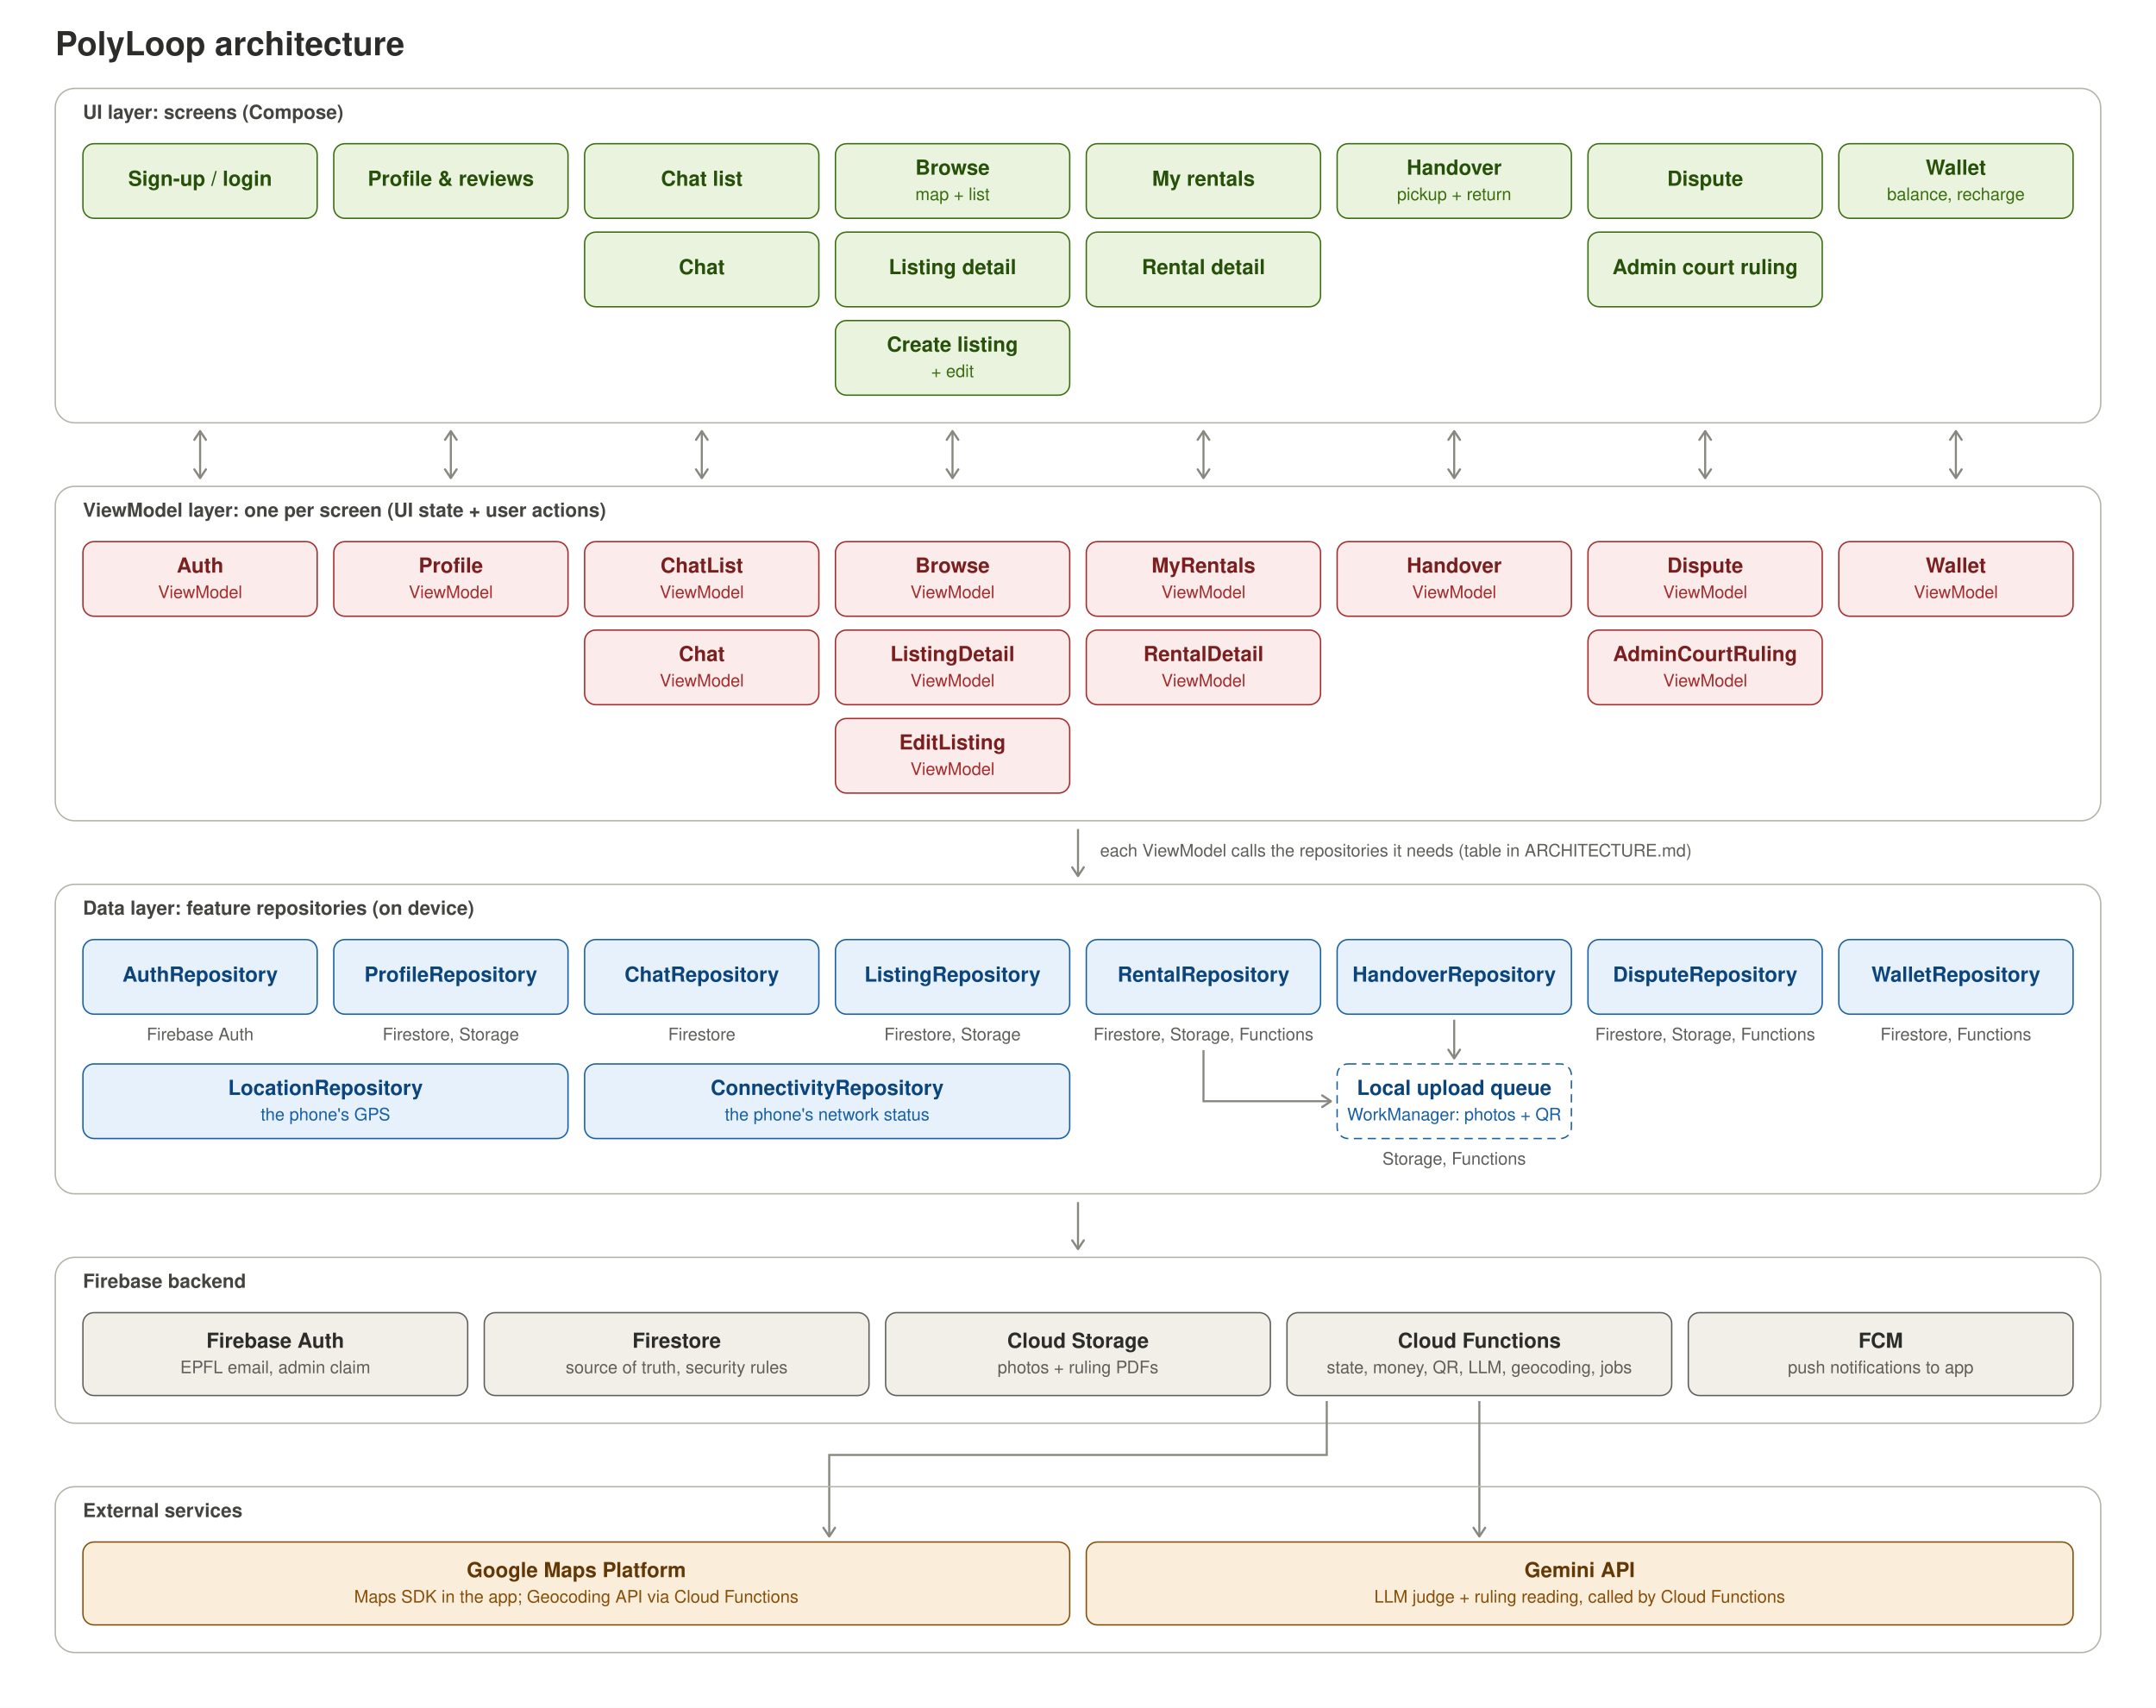
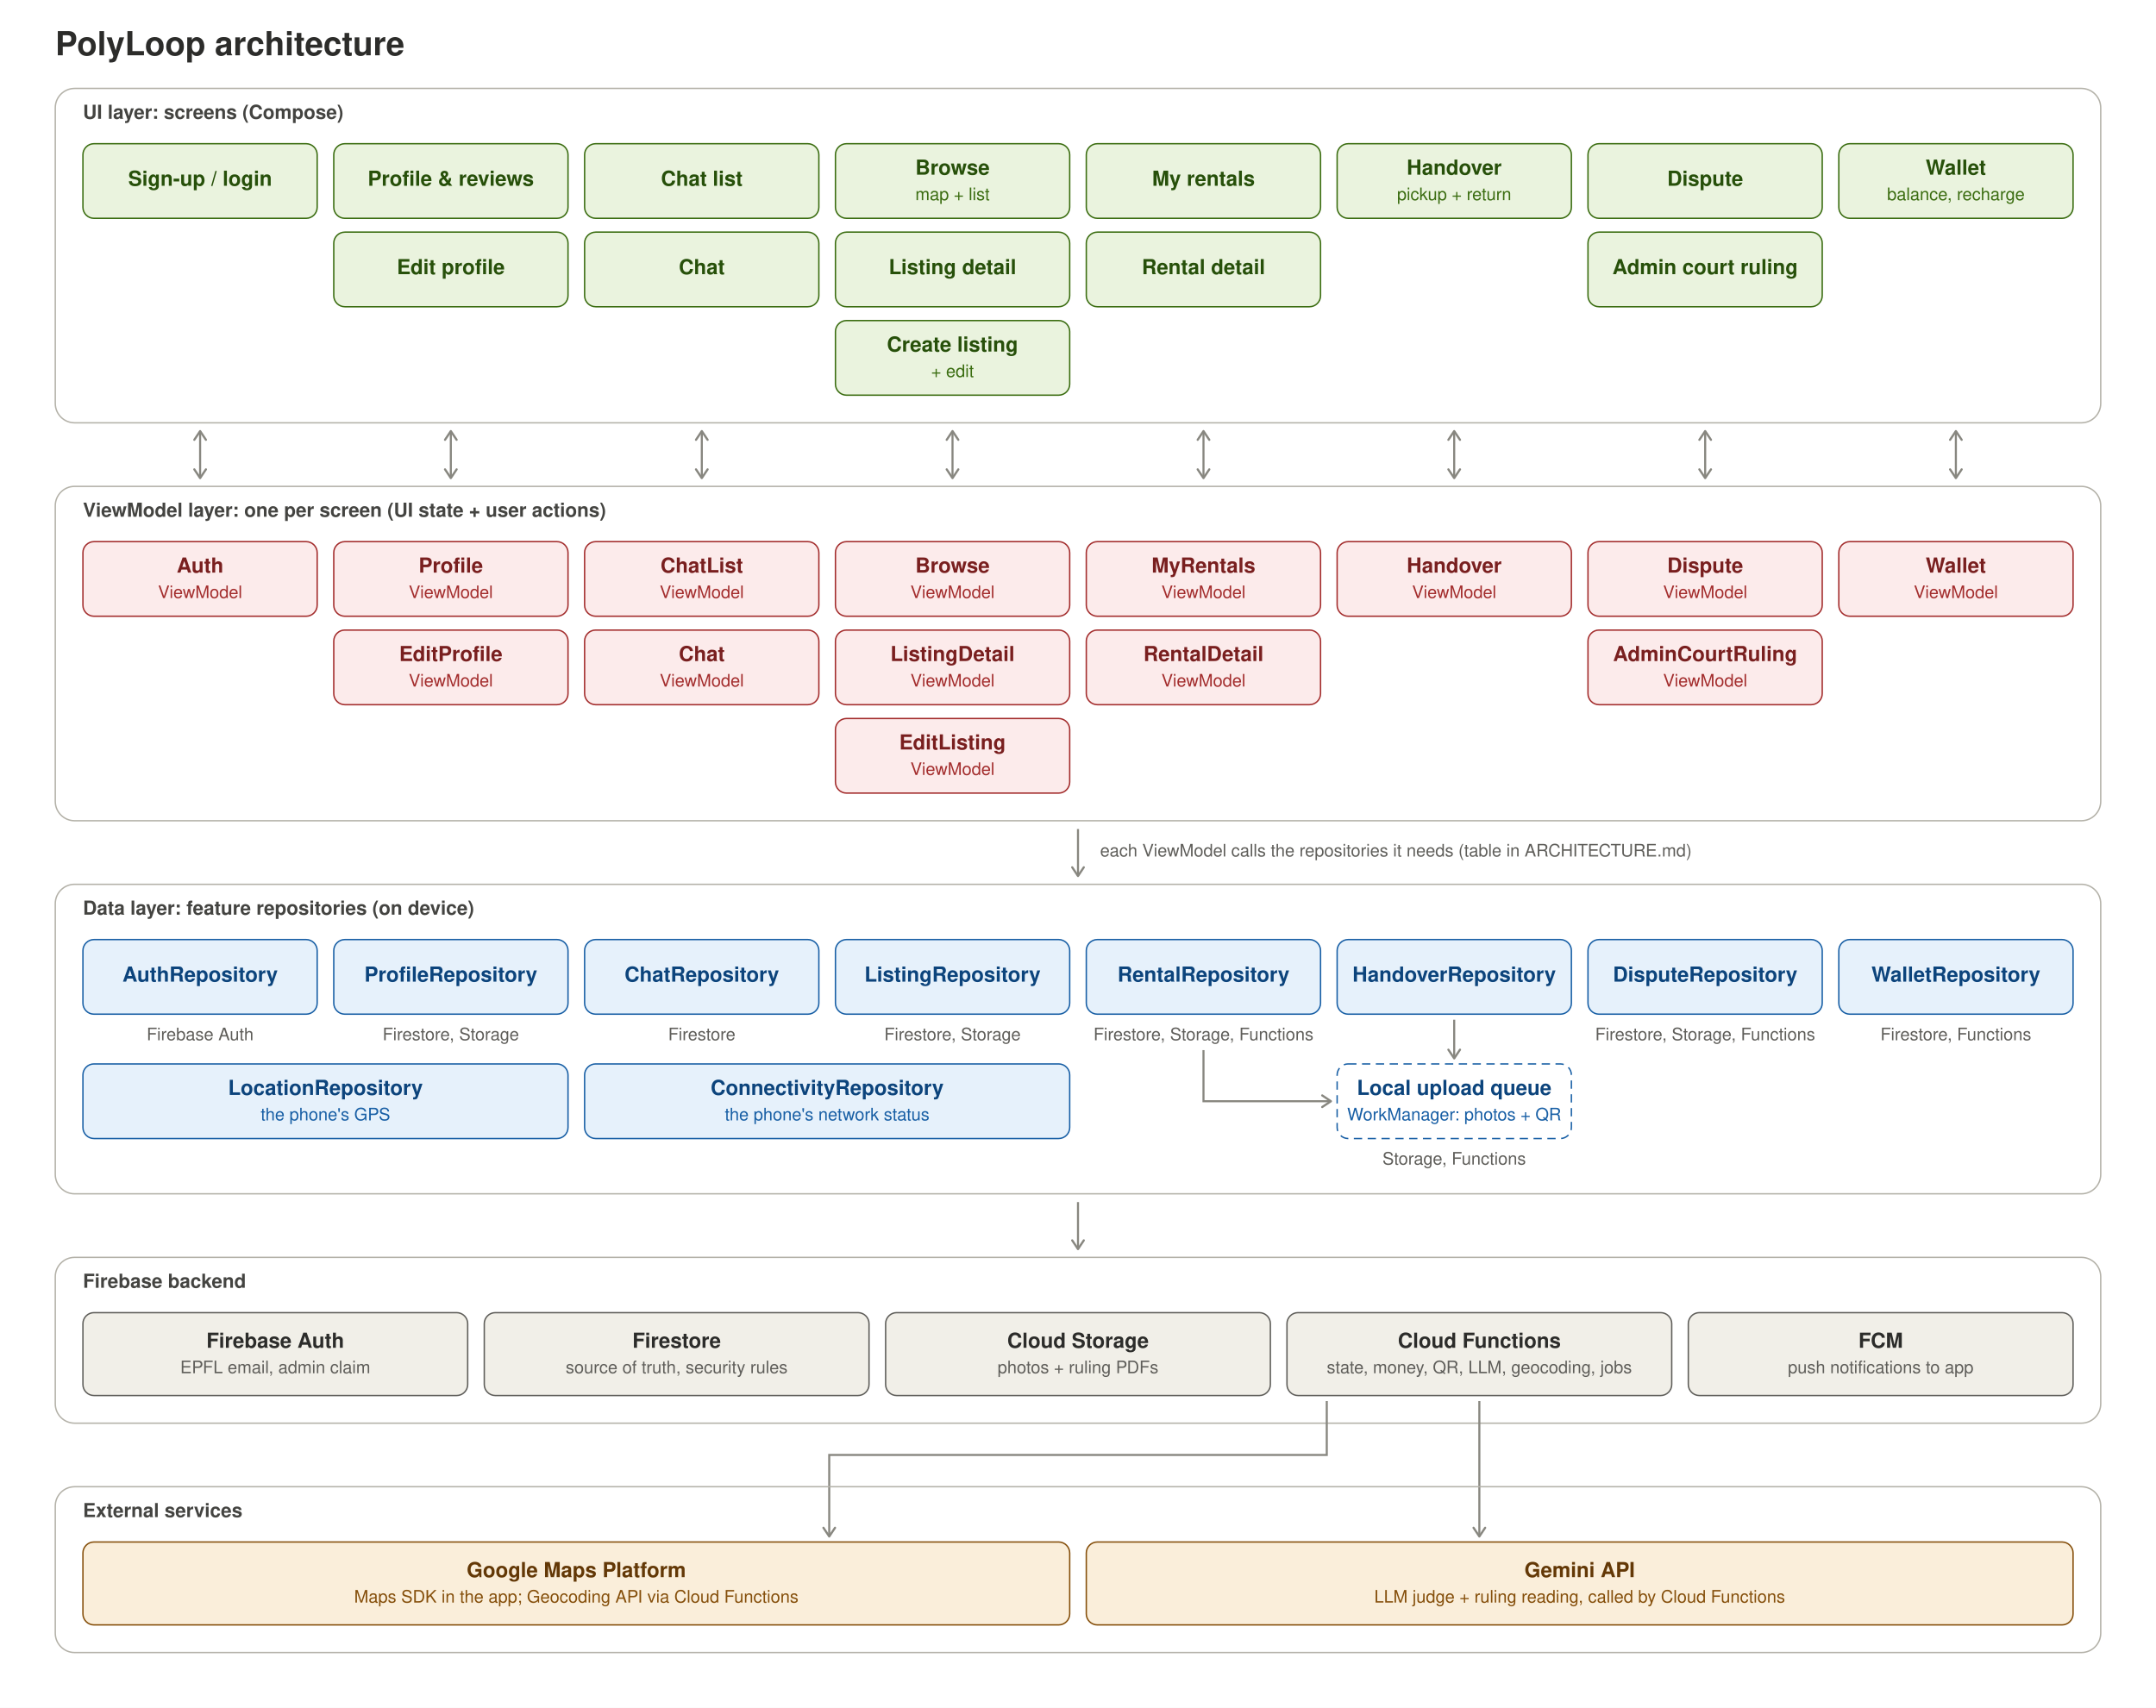
<svg xmlns="http://www.w3.org/2000/svg" width="1560" height="1236" viewBox="0 0 1560 1236">
  <defs>
    <marker id="a" viewBox="0 0 10 10" refX="8" refY="5" markerWidth="7" markerHeight="7" orient="auto-start-reverse">
      <path d="M2 1L8 5L2 9" fill="none" stroke="#888780" stroke-width="1.5" stroke-linecap="round" stroke-linejoin="round" />
    </marker>
  </defs>
  <rect width="1560" height="1236" fill="#FFFFFF" />
  <text x="40" y="40" font-family="Helvetica, Arial, sans-serif" font-size="24" font-weight="bold" fill="#2C2C2A">PolyLoop architecture</text>
  <rect x="40" y="64" width="1480" height="242" rx="14" fill="none" stroke="#B4B2A9" stroke-width="1" />
  <text x="60" y="86" font-family="Helvetica, Arial, sans-serif" font-size="14" font-weight="bold" fill="#444441">UI layer: screens (Compose)</text>
  <rect x="60.0" y="104.0" width="169.5" height="54.0" rx="8" fill="#EAF3DE" stroke="#3B6D11" stroke-width="1" />
  <text x="144.8" y="131.0" text-anchor="middle" dominant-baseline="central" font-family="Helvetica, Arial, sans-serif" font-size="15" font-weight="bold" fill="#27500A">Sign-up / login</text>
  <rect x="241.5" y="104.0" width="169.5" height="54.0" rx="8" fill="#EAF3DE" stroke="#3B6D11" stroke-width="1" />
  <text x="326.2" y="131.0" text-anchor="middle" dominant-baseline="central" font-family="Helvetica, Arial, sans-serif" font-size="15" font-weight="bold" fill="#27500A">Profile &amp; reviews</text>
+   <rect x="241.5" y="168.0" width="169.5" height="54.0" rx="8" fill="#EAF3DE" stroke="#3B6D11" stroke-width="1" />
+   <text x="326.2" y="195.0" text-anchor="middle" dominant-baseline="central" font-family="Helvetica, Arial, sans-serif" font-size="15" font-weight="bold" fill="#27500A">Edit profile</text>
  <rect x="423.0" y="104.0" width="169.5" height="54.0" rx="8" fill="#EAF3DE" stroke="#3B6D11" stroke-width="1" />
  <text x="507.8" y="131.0" text-anchor="middle" dominant-baseline="central" font-family="Helvetica, Arial, sans-serif" font-size="15" font-weight="bold" fill="#27500A">Chat list</text>
  <rect x="423.0" y="168.0" width="169.5" height="54.0" rx="8" fill="#EAF3DE" stroke="#3B6D11" stroke-width="1" />
  <text x="507.8" y="195.0" text-anchor="middle" dominant-baseline="central" font-family="Helvetica, Arial, sans-serif" font-size="15" font-weight="bold" fill="#27500A">Chat</text>
  <rect x="604.5" y="104.0" width="169.5" height="54.0" rx="8" fill="#EAF3DE" stroke="#3B6D11" stroke-width="1" />
  <text x="689.2" y="123.0" text-anchor="middle" dominant-baseline="central" font-family="Helvetica, Arial, sans-serif" font-size="15" font-weight="bold" fill="#27500A">Browse</text>
  <text x="689.2" y="142.0" text-anchor="middle" dominant-baseline="central" font-family="Helvetica, Arial, sans-serif" font-size="12.5" fill="#3B6D11">map + list</text>
  <rect x="604.5" y="168.0" width="169.5" height="54.0" rx="8" fill="#EAF3DE" stroke="#3B6D11" stroke-width="1" />
  <text x="689.2" y="195.0" text-anchor="middle" dominant-baseline="central" font-family="Helvetica, Arial, sans-serif" font-size="15" font-weight="bold" fill="#27500A">Listing detail</text>
  <rect x="604.5" y="232.0" width="169.5" height="54.0" rx="8" fill="#EAF3DE" stroke="#3B6D11" stroke-width="1" />
  <text x="689.2" y="251.0" text-anchor="middle" dominant-baseline="central" font-family="Helvetica, Arial, sans-serif" font-size="15" font-weight="bold" fill="#27500A">Create listing</text>
  <text x="689.2" y="270.0" text-anchor="middle" dominant-baseline="central" font-family="Helvetica, Arial, sans-serif" font-size="12.5" fill="#3B6D11">+ edit</text>
  <rect x="786.0" y="104.0" width="169.5" height="54.0" rx="8" fill="#EAF3DE" stroke="#3B6D11" stroke-width="1" />
  <text x="870.8" y="131.0" text-anchor="middle" dominant-baseline="central" font-family="Helvetica, Arial, sans-serif" font-size="15" font-weight="bold" fill="#27500A">My rentals</text>
  <rect x="786.0" y="168.0" width="169.5" height="54.0" rx="8" fill="#EAF3DE" stroke="#3B6D11" stroke-width="1" />
  <text x="870.8" y="195.0" text-anchor="middle" dominant-baseline="central" font-family="Helvetica, Arial, sans-serif" font-size="15" font-weight="bold" fill="#27500A">Rental detail</text>
  <rect x="967.5" y="104.0" width="169.5" height="54.0" rx="8" fill="#EAF3DE" stroke="#3B6D11" stroke-width="1" />
  <text x="1052.2" y="123.0" text-anchor="middle" dominant-baseline="central" font-family="Helvetica, Arial, sans-serif" font-size="15" font-weight="bold" fill="#27500A">Handover</text>
  <text x="1052.2" y="142.0" text-anchor="middle" dominant-baseline="central" font-family="Helvetica, Arial, sans-serif" font-size="12.5" fill="#3B6D11">pickup + return</text>
  <rect x="1149.0" y="104.0" width="169.5" height="54.0" rx="8" fill="#EAF3DE" stroke="#3B6D11" stroke-width="1" />
  <text x="1233.8" y="131.0" text-anchor="middle" dominant-baseline="central" font-family="Helvetica, Arial, sans-serif" font-size="15" font-weight="bold" fill="#27500A">Dispute</text>
  <rect x="1149.0" y="168.0" width="169.5" height="54.0" rx="8" fill="#EAF3DE" stroke="#3B6D11" stroke-width="1" />
  <text x="1233.8" y="195.0" text-anchor="middle" dominant-baseline="central" font-family="Helvetica, Arial, sans-serif" font-size="15" font-weight="bold" fill="#27500A">Admin court ruling</text>
  <rect x="1330.5" y="104.0" width="169.5" height="54.0" rx="8" fill="#EAF3DE" stroke="#3B6D11" stroke-width="1" />
  <text x="1415.2" y="123.0" text-anchor="middle" dominant-baseline="central" font-family="Helvetica, Arial, sans-serif" font-size="15" font-weight="bold" fill="#27500A">Wallet</text>
  <text x="1415.2" y="142.0" text-anchor="middle" dominant-baseline="central" font-family="Helvetica, Arial, sans-serif" font-size="12.5" fill="#3B6D11">balance, recharge</text>
  <line x1="144.8" y1="312" x2="144.8" y2="346" stroke="#888780" stroke-width="1.5" marker-end="url(#a)" marker-start="url(#a)" />
  <line x1="326.2" y1="312" x2="326.2" y2="346" stroke="#888780" stroke-width="1.5" marker-end="url(#a)" marker-start="url(#a)" />
  <line x1="507.8" y1="312" x2="507.8" y2="346" stroke="#888780" stroke-width="1.5" marker-end="url(#a)" marker-start="url(#a)" />
  <line x1="689.2" y1="312" x2="689.2" y2="346" stroke="#888780" stroke-width="1.5" marker-end="url(#a)" marker-start="url(#a)" />
  <line x1="870.8" y1="312" x2="870.8" y2="346" stroke="#888780" stroke-width="1.5" marker-end="url(#a)" marker-start="url(#a)" />
  <line x1="1052.2" y1="312" x2="1052.2" y2="346" stroke="#888780" stroke-width="1.5" marker-end="url(#a)" marker-start="url(#a)" />
  <line x1="1233.8" y1="312" x2="1233.8" y2="346" stroke="#888780" stroke-width="1.5" marker-end="url(#a)" marker-start="url(#a)" />
  <line x1="1415.2" y1="312" x2="1415.2" y2="346" stroke="#888780" stroke-width="1.5" marker-end="url(#a)" marker-start="url(#a)" />
  <rect x="40" y="352" width="1480" height="242" rx="14" fill="none" stroke="#B4B2A9" stroke-width="1" />
  <text x="60" y="374" font-family="Helvetica, Arial, sans-serif" font-size="14" font-weight="bold" fill="#444441">ViewModel layer: one per screen (UI state + user actions)</text>
  <rect x="60.0" y="392.0" width="169.5" height="54.0" rx="8" fill="#FCEBEB" stroke="#A32D2D" stroke-width="1" />
  <text x="144.8" y="411.0" text-anchor="middle" dominant-baseline="central" font-family="Helvetica, Arial, sans-serif" font-size="15" font-weight="bold" fill="#791F1F">Auth</text>
  <text x="144.8" y="430.0" text-anchor="middle" dominant-baseline="central" font-family="Helvetica, Arial, sans-serif" font-size="12.5" fill="#A32D2D">ViewModel</text>
  <rect x="241.5" y="392.0" width="169.5" height="54.0" rx="8" fill="#FCEBEB" stroke="#A32D2D" stroke-width="1" />
  <text x="326.2" y="411.0" text-anchor="middle" dominant-baseline="central" font-family="Helvetica, Arial, sans-serif" font-size="15" font-weight="bold" fill="#791F1F">Profile</text>
  <text x="326.2" y="430.0" text-anchor="middle" dominant-baseline="central" font-family="Helvetica, Arial, sans-serif" font-size="12.5" fill="#A32D2D">ViewModel</text>
+   <rect x="241.5" y="456.0" width="169.5" height="54.0" rx="8" fill="#FCEBEB" stroke="#A32D2D" stroke-width="1" />
+   <text x="326.2" y="475.0" text-anchor="middle" dominant-baseline="central" font-family="Helvetica, Arial, sans-serif" font-size="15" font-weight="bold" fill="#791F1F">EditProfile</text>
+   <text x="326.2" y="494.0" text-anchor="middle" dominant-baseline="central" font-family="Helvetica, Arial, sans-serif" font-size="12.5" fill="#A32D2D">ViewModel</text>
  <rect x="423.0" y="392.0" width="169.5" height="54.0" rx="8" fill="#FCEBEB" stroke="#A32D2D" stroke-width="1" />
  <text x="507.8" y="411.0" text-anchor="middle" dominant-baseline="central" font-family="Helvetica, Arial, sans-serif" font-size="15" font-weight="bold" fill="#791F1F">ChatList</text>
  <text x="507.8" y="430.0" text-anchor="middle" dominant-baseline="central" font-family="Helvetica, Arial, sans-serif" font-size="12.5" fill="#A32D2D">ViewModel</text>
  <rect x="423.0" y="456.0" width="169.5" height="54.0" rx="8" fill="#FCEBEB" stroke="#A32D2D" stroke-width="1" />
  <text x="507.8" y="475.0" text-anchor="middle" dominant-baseline="central" font-family="Helvetica, Arial, sans-serif" font-size="15" font-weight="bold" fill="#791F1F">Chat</text>
  <text x="507.8" y="494.0" text-anchor="middle" dominant-baseline="central" font-family="Helvetica, Arial, sans-serif" font-size="12.5" fill="#A32D2D">ViewModel</text>
  <rect x="604.5" y="392.0" width="169.5" height="54.0" rx="8" fill="#FCEBEB" stroke="#A32D2D" stroke-width="1" />
  <text x="689.2" y="411.0" text-anchor="middle" dominant-baseline="central" font-family="Helvetica, Arial, sans-serif" font-size="15" font-weight="bold" fill="#791F1F">Browse</text>
  <text x="689.2" y="430.0" text-anchor="middle" dominant-baseline="central" font-family="Helvetica, Arial, sans-serif" font-size="12.5" fill="#A32D2D">ViewModel</text>
  <rect x="604.5" y="456.0" width="169.5" height="54.0" rx="8" fill="#FCEBEB" stroke="#A32D2D" stroke-width="1" />
  <text x="689.2" y="475.0" text-anchor="middle" dominant-baseline="central" font-family="Helvetica, Arial, sans-serif" font-size="15" font-weight="bold" fill="#791F1F">ListingDetail</text>
  <text x="689.2" y="494.0" text-anchor="middle" dominant-baseline="central" font-family="Helvetica, Arial, sans-serif" font-size="12.5" fill="#A32D2D">ViewModel</text>
  <rect x="604.5" y="520.0" width="169.5" height="54.0" rx="8" fill="#FCEBEB" stroke="#A32D2D" stroke-width="1" />
  <text x="689.2" y="539.0" text-anchor="middle" dominant-baseline="central" font-family="Helvetica, Arial, sans-serif" font-size="15" font-weight="bold" fill="#791F1F">EditListing</text>
  <text x="689.2" y="558.0" text-anchor="middle" dominant-baseline="central" font-family="Helvetica, Arial, sans-serif" font-size="12.5" fill="#A32D2D">ViewModel</text>
  <rect x="786.0" y="392.0" width="169.5" height="54.0" rx="8" fill="#FCEBEB" stroke="#A32D2D" stroke-width="1" />
  <text x="870.8" y="411.0" text-anchor="middle" dominant-baseline="central" font-family="Helvetica, Arial, sans-serif" font-size="15" font-weight="bold" fill="#791F1F">MyRentals</text>
  <text x="870.8" y="430.0" text-anchor="middle" dominant-baseline="central" font-family="Helvetica, Arial, sans-serif" font-size="12.5" fill="#A32D2D">ViewModel</text>
  <rect x="786.0" y="456.0" width="169.5" height="54.0" rx="8" fill="#FCEBEB" stroke="#A32D2D" stroke-width="1" />
  <text x="870.8" y="475.0" text-anchor="middle" dominant-baseline="central" font-family="Helvetica, Arial, sans-serif" font-size="15" font-weight="bold" fill="#791F1F">RentalDetail</text>
  <text x="870.8" y="494.0" text-anchor="middle" dominant-baseline="central" font-family="Helvetica, Arial, sans-serif" font-size="12.5" fill="#A32D2D">ViewModel</text>
  <rect x="967.5" y="392.0" width="169.5" height="54.0" rx="8" fill="#FCEBEB" stroke="#A32D2D" stroke-width="1" />
  <text x="1052.2" y="411.0" text-anchor="middle" dominant-baseline="central" font-family="Helvetica, Arial, sans-serif" font-size="15" font-weight="bold" fill="#791F1F">Handover</text>
  <text x="1052.2" y="430.0" text-anchor="middle" dominant-baseline="central" font-family="Helvetica, Arial, sans-serif" font-size="12.5" fill="#A32D2D">ViewModel</text>
  <rect x="1149.0" y="392.0" width="169.5" height="54.0" rx="8" fill="#FCEBEB" stroke="#A32D2D" stroke-width="1" />
  <text x="1233.8" y="411.0" text-anchor="middle" dominant-baseline="central" font-family="Helvetica, Arial, sans-serif" font-size="15" font-weight="bold" fill="#791F1F">Dispute</text>
  <text x="1233.8" y="430.0" text-anchor="middle" dominant-baseline="central" font-family="Helvetica, Arial, sans-serif" font-size="12.5" fill="#A32D2D">ViewModel</text>
  <rect x="1149.0" y="456.0" width="169.5" height="54.0" rx="8" fill="#FCEBEB" stroke="#A32D2D" stroke-width="1" />
  <text x="1233.8" y="475.0" text-anchor="middle" dominant-baseline="central" font-family="Helvetica, Arial, sans-serif" font-size="15" font-weight="bold" fill="#791F1F">AdminCourtRuling</text>
  <text x="1233.8" y="494.0" text-anchor="middle" dominant-baseline="central" font-family="Helvetica, Arial, sans-serif" font-size="12.5" fill="#A32D2D">ViewModel</text>
  <rect x="1330.5" y="392.0" width="169.5" height="54.0" rx="8" fill="#FCEBEB" stroke="#A32D2D" stroke-width="1" />
  <text x="1415.2" y="411.0" text-anchor="middle" dominant-baseline="central" font-family="Helvetica, Arial, sans-serif" font-size="15" font-weight="bold" fill="#791F1F">Wallet</text>
  <text x="1415.2" y="430.0" text-anchor="middle" dominant-baseline="central" font-family="Helvetica, Arial, sans-serif" font-size="12.5" fill="#A32D2D">ViewModel</text>
  <line x1="780.0" y1="600" x2="780.0" y2="634" stroke="#888780" stroke-width="1.5" marker-end="url(#a)" />
  <text x="796" y="617" dominant-baseline="central" font-family="Helvetica, Arial, sans-serif" font-size="12.5" fill="#5F5E5A">each ViewModel calls the repositories it needs (table in ARCHITECTURE.md)</text>
  <rect x="40" y="640" width="1480" height="224" rx="14" fill="none" stroke="#B4B2A9" stroke-width="1" />
  <text x="60" y="662" font-family="Helvetica, Arial, sans-serif" font-size="14" font-weight="bold" fill="#444441">Data layer: feature repositories (on device)</text>
  <rect x="60.0" y="680" width="169.5" height="54.0" rx="8" fill="#E6F1FB" stroke="#185FA5" stroke-width="1" />
  <text x="144.8" y="707" text-anchor="middle" dominant-baseline="central" font-family="Helvetica, Arial, sans-serif" font-size="15" font-weight="bold" fill="#0C447C">AuthRepository</text>
  <text x="144.8" y="750" text-anchor="middle" dominant-baseline="central" font-family="Helvetica, Arial, sans-serif" font-size="12.5" fill="#5F5E5A">Firebase Auth</text>
  <rect x="241.5" y="680" width="169.5" height="54.0" rx="8" fill="#E6F1FB" stroke="#185FA5" stroke-width="1" />
  <text x="326.2" y="707" text-anchor="middle" dominant-baseline="central" font-family="Helvetica, Arial, sans-serif" font-size="15" font-weight="bold" fill="#0C447C">ProfileRepository</text>
  <text x="326.2" y="750" text-anchor="middle" dominant-baseline="central" font-family="Helvetica, Arial, sans-serif" font-size="12.5" fill="#5F5E5A">Firestore, Storage</text>
  <rect x="423.0" y="680" width="169.5" height="54.0" rx="8" fill="#E6F1FB" stroke="#185FA5" stroke-width="1" />
  <text x="507.8" y="707" text-anchor="middle" dominant-baseline="central" font-family="Helvetica, Arial, sans-serif" font-size="15" font-weight="bold" fill="#0C447C">ChatRepository</text>
  <text x="507.8" y="750" text-anchor="middle" dominant-baseline="central" font-family="Helvetica, Arial, sans-serif" font-size="12.5" fill="#5F5E5A">Firestore</text>
  <rect x="604.5" y="680" width="169.5" height="54.0" rx="8" fill="#E6F1FB" stroke="#185FA5" stroke-width="1" />
  <text x="689.2" y="707" text-anchor="middle" dominant-baseline="central" font-family="Helvetica, Arial, sans-serif" font-size="15" font-weight="bold" fill="#0C447C">ListingRepository</text>
  <text x="689.2" y="750" text-anchor="middle" dominant-baseline="central" font-family="Helvetica, Arial, sans-serif" font-size="12.5" fill="#5F5E5A">Firestore, Storage</text>
  <rect x="786.0" y="680" width="169.5" height="54.0" rx="8" fill="#E6F1FB" stroke="#185FA5" stroke-width="1" />
  <text x="870.8" y="707" text-anchor="middle" dominant-baseline="central" font-family="Helvetica, Arial, sans-serif" font-size="15" font-weight="bold" fill="#0C447C">RentalRepository</text>
  <text x="870.8" y="750" text-anchor="middle" dominant-baseline="central" font-family="Helvetica, Arial, sans-serif" font-size="12.5" fill="#5F5E5A">Firestore, Storage, Functions</text>
  <path d="M870.8 760V797H963" fill="none" stroke="#888780" stroke-width="1.5" marker-end="url(#a)" />
  <rect x="967.5" y="680" width="169.5" height="54.0" rx="8" fill="#E6F1FB" stroke="#185FA5" stroke-width="1" />
  <text x="1052.2" y="707" text-anchor="middle" dominant-baseline="central" font-family="Helvetica, Arial, sans-serif" font-size="15" font-weight="bold" fill="#0C447C">HandoverRepository</text>
  <rect x="1149.0" y="680" width="169.5" height="54.0" rx="8" fill="#E6F1FB" stroke="#185FA5" stroke-width="1" />
  <text x="1233.8" y="707" text-anchor="middle" dominant-baseline="central" font-family="Helvetica, Arial, sans-serif" font-size="15" font-weight="bold" fill="#0C447C">DisputeRepository</text>
  <text x="1233.8" y="750" text-anchor="middle" dominant-baseline="central" font-family="Helvetica, Arial, sans-serif" font-size="12.5" fill="#5F5E5A">Firestore, Storage, Functions</text>
  <rect x="1330.5" y="680" width="169.5" height="54.0" rx="8" fill="#E6F1FB" stroke="#185FA5" stroke-width="1" />
  <text x="1415.2" y="707" text-anchor="middle" dominant-baseline="central" font-family="Helvetica, Arial, sans-serif" font-size="15" font-weight="bold" fill="#0C447C">WalletRepository</text>
  <text x="1415.2" y="750" text-anchor="middle" dominant-baseline="central" font-family="Helvetica, Arial, sans-serif" font-size="12.5" fill="#5F5E5A">Firestore, Functions</text>
  <line x1="1052.2" y1="738" x2="1052.2" y2="766" stroke="#888780" stroke-width="1.5" marker-end="url(#a)" />
  <rect x="967.5" y="770" width="169.5" height="54.0" rx="8" fill="#FFFFFF" stroke="#185FA5" stroke-width="1" stroke-dasharray="6 4" />
  <text x="1052.2" y="789" text-anchor="middle" dominant-baseline="central" font-family="Helvetica, Arial, sans-serif" font-size="15" font-weight="bold" fill="#0C447C">Local upload queue</text>
  <text x="1052.2" y="808" text-anchor="middle" dominant-baseline="central" font-family="Helvetica, Arial, sans-serif" font-size="12.5" fill="#185FA5">WorkManager: photos + QR</text>
  <text x="1052.2" y="840" text-anchor="middle" dominant-baseline="central" font-family="Helvetica, Arial, sans-serif" font-size="12.5" fill="#5F5E5A">Storage, Functions</text>
  <rect x="60.0" y="770.0" width="351.0" height="54.0" rx="8" fill="#E6F1FB" stroke="#185FA5" stroke-width="1" />
  <text x="235.5" y="789.0" text-anchor="middle" dominant-baseline="central" font-family="Helvetica, Arial, sans-serif" font-size="15" font-weight="bold" fill="#0C447C">LocationRepository</text>
  <text x="235.5" y="808.0" text-anchor="middle" dominant-baseline="central" font-family="Helvetica, Arial, sans-serif" font-size="12.5" fill="#185FA5">the phone's GPS</text>
  <rect x="423.0" y="770.0" width="351.0" height="54.0" rx="8" fill="#E6F1FB" stroke="#185FA5" stroke-width="1" />
  <text x="598.5" y="789.0" text-anchor="middle" dominant-baseline="central" font-family="Helvetica, Arial, sans-serif" font-size="15" font-weight="bold" fill="#0C447C">ConnectivityRepository</text>
  <text x="598.5" y="808.0" text-anchor="middle" dominant-baseline="central" font-family="Helvetica, Arial, sans-serif" font-size="12.5" fill="#185FA5">the phone's network status</text>
  <line x1="780.0" y1="870" x2="780.0" y2="904" stroke="#888780" stroke-width="1.5" marker-end="url(#a)" />
  <rect x="40" y="910" width="1480" height="120" rx="14" fill="none" stroke="#B4B2A9" stroke-width="1" />
  <text x="60" y="932" font-family="Helvetica, Arial, sans-serif" font-size="14" font-weight="bold" fill="#444441">Firebase backend</text>
  <rect x="60.0" y="950" width="278.4" height="60.0" rx="8" fill="#F1EFE8" stroke="#5F5E5A" stroke-width="1" />
  <text x="199.2" y="972" text-anchor="middle" dominant-baseline="central" font-family="Helvetica, Arial, sans-serif" font-size="15" font-weight="bold" fill="#2C2C2A">Firebase Auth</text>
  <text x="199.2" y="991" text-anchor="middle" dominant-baseline="central" font-family="Helvetica, Arial, sans-serif" font-size="12.5" fill="#5F5E5A">EPFL email, admin claim</text>
  <rect x="350.4" y="950" width="278.4" height="60.0" rx="8" fill="#F1EFE8" stroke="#5F5E5A" stroke-width="1" />
  <text x="489.6" y="972" text-anchor="middle" dominant-baseline="central" font-family="Helvetica, Arial, sans-serif" font-size="15" font-weight="bold" fill="#2C2C2A">Firestore</text>
  <text x="489.6" y="991" text-anchor="middle" dominant-baseline="central" font-family="Helvetica, Arial, sans-serif" font-size="12.5" fill="#5F5E5A">source of truth, security rules</text>
  <rect x="640.8" y="950" width="278.4" height="60.0" rx="8" fill="#F1EFE8" stroke="#5F5E5A" stroke-width="1" />
  <text x="780.0" y="972" text-anchor="middle" dominant-baseline="central" font-family="Helvetica, Arial, sans-serif" font-size="15" font-weight="bold" fill="#2C2C2A">Cloud Storage</text>
  <text x="780.0" y="991" text-anchor="middle" dominant-baseline="central" font-family="Helvetica, Arial, sans-serif" font-size="12.5" fill="#5F5E5A">photos + ruling PDFs</text>
  <rect x="931.2" y="950" width="278.4" height="60.0" rx="8" fill="#F1EFE8" stroke="#5F5E5A" stroke-width="1" />
  <text x="1070.4" y="972" text-anchor="middle" dominant-baseline="central" font-family="Helvetica, Arial, sans-serif" font-size="15" font-weight="bold" fill="#2C2C2A">Cloud Functions</text>
  <text x="1070.4" y="991" text-anchor="middle" dominant-baseline="central" font-family="Helvetica, Arial, sans-serif" font-size="12.5" fill="#5F5E5A">state, money, QR, LLM, geocoding, jobs</text>
  <rect x="1221.6" y="950" width="278.4" height="60.0" rx="8" fill="#F1EFE8" stroke="#5F5E5A" stroke-width="1" />
  <text x="1360.8" y="972" text-anchor="middle" dominant-baseline="central" font-family="Helvetica, Arial, sans-serif" font-size="15" font-weight="bold" fill="#2C2C2A">FCM</text>
  <text x="1360.8" y="991" text-anchor="middle" dominant-baseline="central" font-family="Helvetica, Arial, sans-serif" font-size="12.5" fill="#5F5E5A">push notifications to app</text>
  <line x1="1070.4" y1="1014" x2="1070.4" y2="1112" stroke="#888780" stroke-width="1.5" marker-end="url(#a)" />
  <path d="M960 1014V1053H600V1112" fill="none" stroke="#888780" stroke-width="1.5" marker-end="url(#a)" />
  <rect x="40" y="1076" width="1480" height="120" rx="14" fill="none" stroke="#B4B2A9" stroke-width="1" />
  <text x="60" y="1098" font-family="Helvetica, Arial, sans-serif" font-size="14" font-weight="bold" fill="#444441">External services</text>
  <rect x="60.0" y="1116" width="714.0" height="60.0" rx="8" fill="#FAEEDA" stroke="#854F0B" stroke-width="1" />
  <text x="417.0" y="1138" text-anchor="middle" dominant-baseline="central" font-family="Helvetica, Arial, sans-serif" font-size="15" font-weight="bold" fill="#633806">Google Maps Platform</text>
  <text x="417.0" y="1157" text-anchor="middle" dominant-baseline="central" font-family="Helvetica, Arial, sans-serif" font-size="12.5" fill="#854F0B">Maps SDK in the app; Geocoding API via Cloud Functions</text>
  <rect x="786.0" y="1116" width="714.0" height="60.0" rx="8" fill="#FAEEDA" stroke="#854F0B" stroke-width="1" />
  <text x="1143.0" y="1138" text-anchor="middle" dominant-baseline="central" font-family="Helvetica, Arial, sans-serif" font-size="15" font-weight="bold" fill="#633806">Gemini API</text>
  <text x="1143.0" y="1157" text-anchor="middle" dominant-baseline="central" font-family="Helvetica, Arial, sans-serif" font-size="12.5" fill="#854F0B">LLM judge + ruling reading, called by Cloud Functions</text>
</svg>
